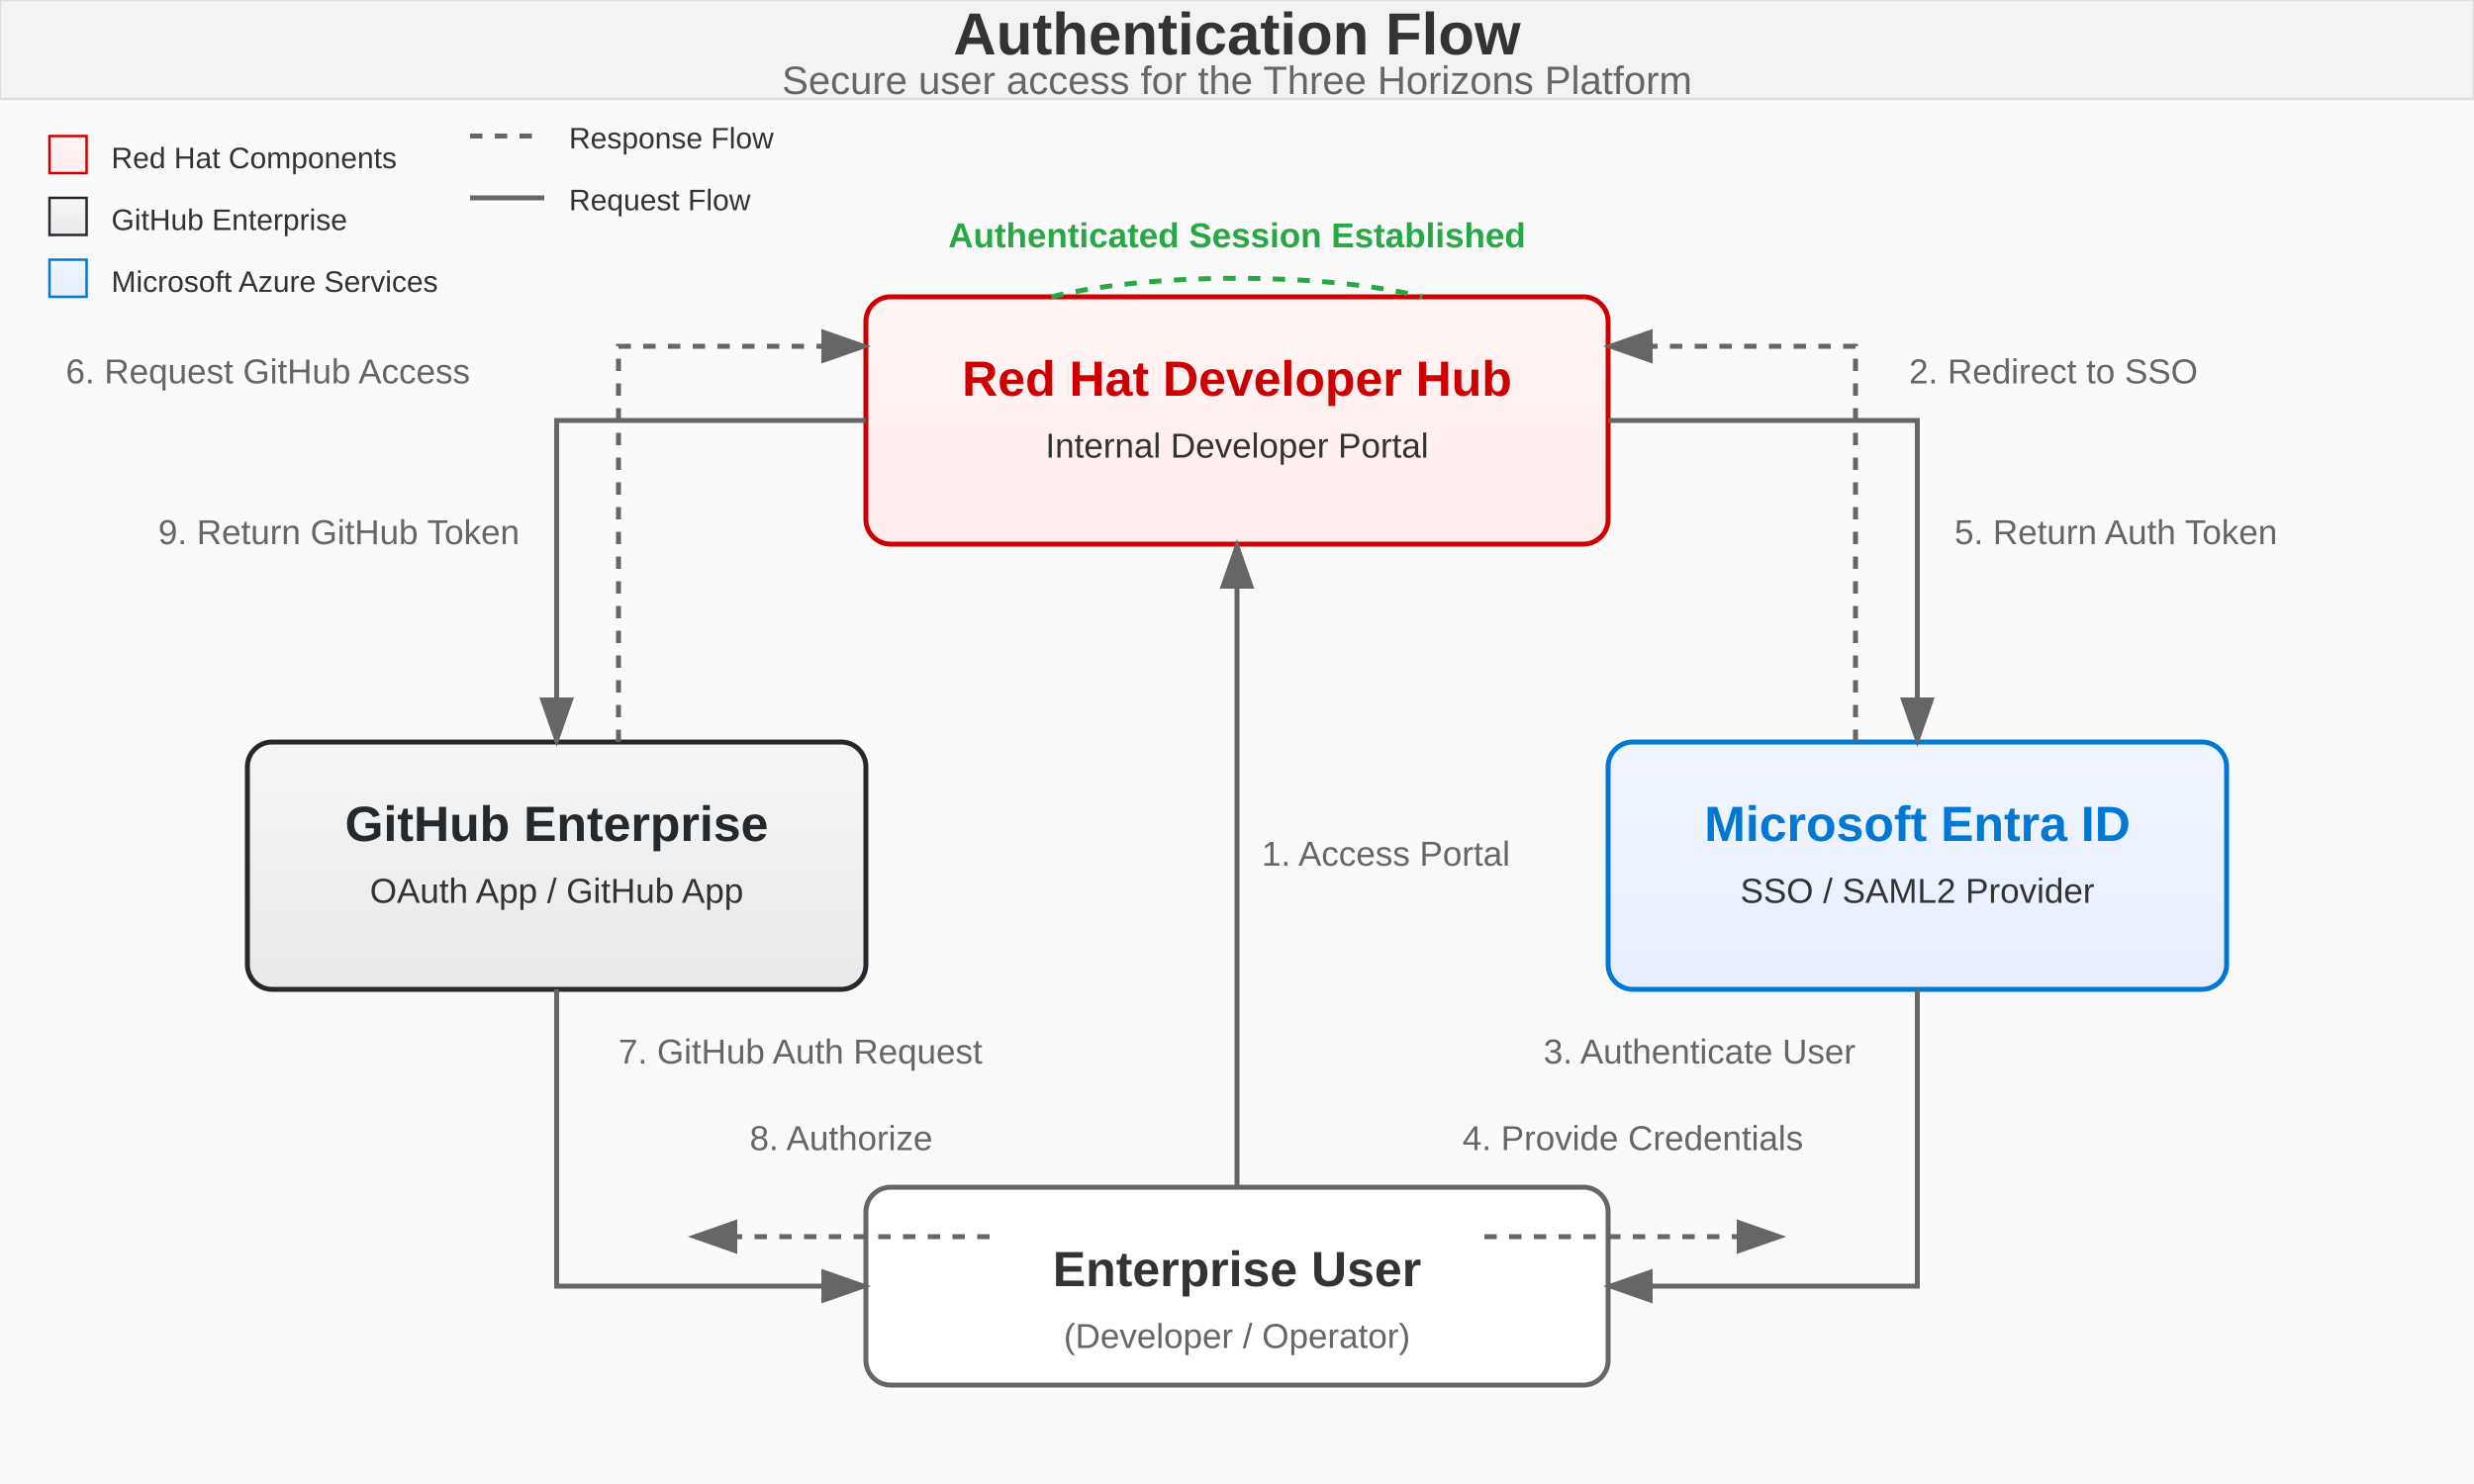
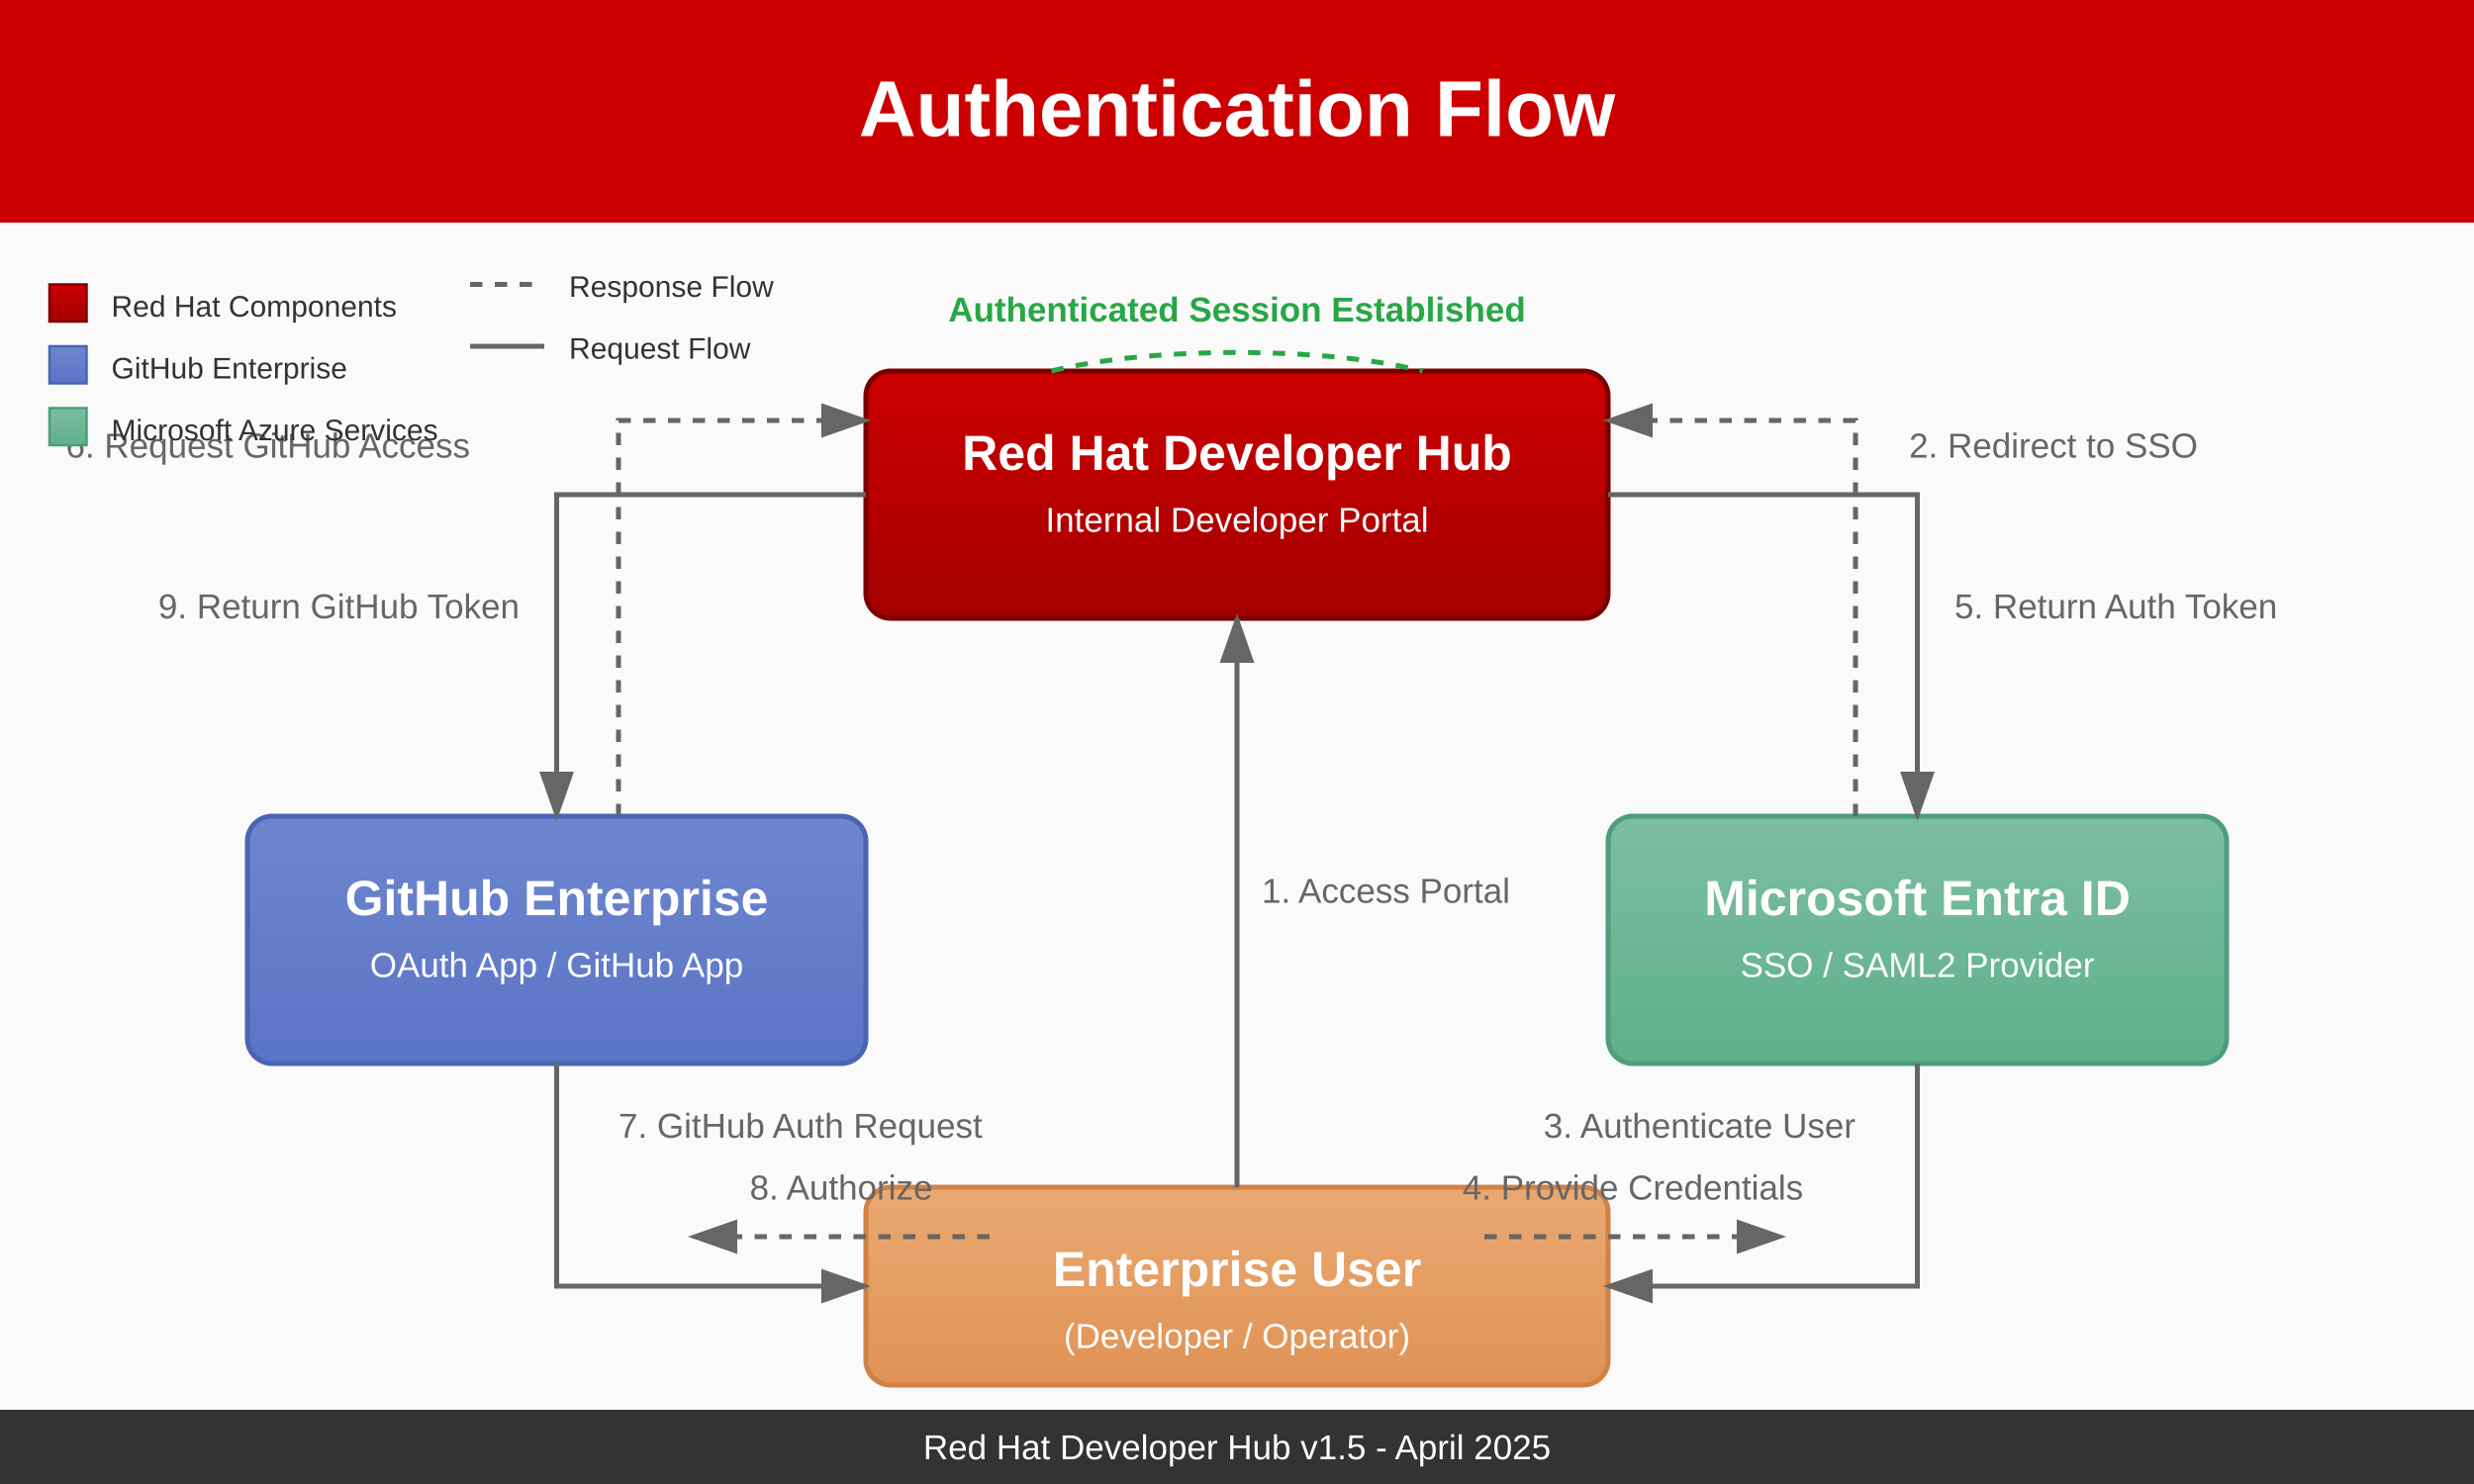
<svg xmlns="http://www.w3.org/2000/svg" viewBox="0 0 1000 600">
  <defs>
    <marker id="arrowhead" markerWidth="10" markerHeight="7" refX="9" refY="3.5" orient="auto">
      <polygon points="0 0, 10 3.5, 0 7" fill="#666666" />
    </marker>
    <linearGradient id="gradient-rhdh" x1="0%" y1="0%" x2="0%" y2="100%">
-       <stop offset="0%" style="stop-color:#fff5f5;stop-opacity:1" />
-       <stop offset="100%" style="stop-color:#ffebeb;stop-opacity:1" />
+       <stop offset="0%" style="stop-color:#cc0000;stop-opacity:1" />
+       <stop offset="100%" style="stop-color:#a30000;stop-opacity:1" />
    </linearGradient>
    <linearGradient id="gradient-github" x1="0%" y1="0%" x2="0%" y2="100%">
-       <stop offset="0%" style="stop-color:#f5f5f5;stop-opacity:1" />
-       <stop offset="100%" style="stop-color:#e9e9e9;stop-opacity:1" />
+       <stop offset="0%" style="stop-color:#6e86cf;stop-opacity:1" />
+       <stop offset="100%" style="stop-color:#5a75c5;stop-opacity:1" />
    </linearGradient>
    <linearGradient id="gradient-azure" x1="0%" y1="0%" x2="0%" y2="100%">
-       <stop offset="0%" style="stop-color:#f0f5ff;stop-opacity:1" />
-       <stop offset="100%" style="stop-color:#e6eeff;stop-opacity:1" />
+       <stop offset="0%" style="stop-color:#7cbea3;stop-opacity:1" />
+       <stop offset="100%" style="stop-color:#5eb08b;stop-opacity:1" />
+     </linearGradient>
+     <linearGradient id="gradient-user" x1="0%" y1="0%" x2="0%" y2="100%">
+       <stop offset="0%" style="stop-color:#e9a971;stop-opacity:1" />
+       <stop offset="100%" style="stop-color:#e09255;stop-opacity:1" />
+     </linearGradient>
+     <linearGradient id="gradient-version" x1="0%" y1="0%" x2="0%" y2="100%">
+       <stop offset="0%" style="stop-color:#ffffff;stop-opacity:1" />
+       <stop offset="100%" style="stop-color:#f0f0f0;stop-opacity:1" />
    </linearGradient>
  </defs>
  <rect width="1000" height="600" fill="#fafafa" />
-   <rect x="0" y="0" width="1000" height="40" fill="#f3f3f3" stroke="#dddddd" stroke-width="1" />
-   <text x="500" y="22" font-family="Arial, sans-serif" font-size="24" font-weight="bold" text-anchor="middle" fill="#333333">Authentication Flow</text>
-   <text x="500" y="38" font-family="Arial, sans-serif" font-size="16" text-anchor="middle" fill="#666666">Secure user access for the Three Horizons Platform</text>
-   <rect x="350" y="120" width="300" height="100" rx="10" ry="10" fill="url(#gradient-rhdh)" stroke="#cc0000" stroke-width="2" />
-   <text x="500" y="160" font-family="Arial, sans-serif" font-size="20" font-weight="bold" text-anchor="middle" fill="#cc0000">Red Hat Developer Hub</text>
-   <text x="500" y="185" font-family="Arial, sans-serif" font-size="14" text-anchor="middle" fill="#333">Internal Developer Portal</text>
-   <rect x="100" y="300" width="250" height="100" rx="10" ry="10" fill="url(#gradient-github)" stroke="#24292e" stroke-width="2" />
-   <text x="225" y="340" font-family="Arial, sans-serif" font-size="20" font-weight="bold" text-anchor="middle" fill="#24292e">GitHub Enterprise</text>
-   <text x="225" y="365" font-family="Arial, sans-serif" font-size="14" text-anchor="middle" fill="#333">OAuth App / GitHub App</text>
-   <rect x="650" y="300" width="250" height="100" rx="10" ry="10" fill="url(#gradient-azure)" stroke="#0078d4" stroke-width="2" />
-   <text x="775" y="340" font-family="Arial, sans-serif" font-size="20" font-weight="bold" text-anchor="middle" fill="#0078d4">Microsoft Entra ID</text>
-   <text x="775" y="365" font-family="Arial, sans-serif" font-size="14" text-anchor="middle" fill="#333">SSO / SAML2 Provider</text>
-   <rect x="350" y="480" width="300" height="80" rx="10" ry="10" fill="#ffffff" stroke="#666666" stroke-width="2" />
-   <text x="500" y="520" font-family="Arial, sans-serif" font-size="20" font-weight="bold" text-anchor="middle" fill="#333">Enterprise User</text>
-   <text x="500" y="545" font-family="Arial, sans-serif" font-size="14" text-anchor="middle" fill="#666">(Developer / Operator)</text>
-   <path d="M 500 480 L 500 220" stroke="#666666" stroke-width="2" fill="none" marker-end="url(#arrowhead)" />
-   <text x="510" y="350" font-family="Arial, sans-serif" font-size="14" text-anchor="start" fill="#666">1. Access Portal</text>
-   <path d="M 650 170 L 775 170 L 775 300" stroke="#666666" stroke-width="2" fill="none" marker-end="url(#arrowhead)" />
-   <text x="830" y="155" font-family="Arial, sans-serif" font-size="14" text-anchor="middle" fill="#666">2. Redirect to SSO</text>
-   <path d="M 775 400 L 775 520 L 650 520" stroke="#666666" stroke-width="2" fill="none" marker-end="url(#arrowhead)" />
-   <text x="750" y="430" font-family="Arial, sans-serif" font-size="14" text-anchor="end" fill="#666">3. Authenticate User</text>
+   <rect x="0" y="0" width="1000" height="90" fill="#cc0000" />
+   <text x="500" y="55" font-family="Arial, sans-serif" font-size="32" font-weight="bold" text-anchor="middle" fill="#ffffff">Authentication Flow</text>
+   <ellipse cx="1240" cy="45" rx="80" ry="25" fill="url(#gradient-version)" stroke="#ffffff" stroke-width="1" />
+   <text x="1240" y="50" font-family="Arial, sans-serif" font-size="14" font-weight="bold" text-anchor="middle" fill="#333333">v1.0 • 2025</text>
+   <rect x="350" y="150" width="300" height="100" rx="10" ry="10" fill="url(#gradient-rhdh)" stroke="#7a0000" stroke-width="2" />
+   <text x="500" y="190" font-family="Arial, sans-serif" font-size="20" font-weight="bold" text-anchor="middle" fill="#ffffff">Red Hat Developer Hub</text>
+   <text x="500" y="215" font-family="Arial, sans-serif" font-size="14" text-anchor="middle" fill="#ffffff">Internal Developer Portal</text>
+   <rect x="100" y="330" width="250" height="100" rx="10" ry="10" fill="url(#gradient-github)" stroke="#4a64b5" stroke-width="2" />
+   <text x="225" y="370" font-family="Arial, sans-serif" font-size="20" font-weight="bold" text-anchor="middle" fill="#ffffff">GitHub Enterprise</text>
+   <text x="225" y="395" font-family="Arial, sans-serif" font-size="14" text-anchor="middle" fill="#ffffff">OAuth App / GitHub App</text>
+   <rect x="650" y="330" width="250" height="100" rx="10" ry="10" fill="url(#gradient-azure)" stroke="#4e9d7c" stroke-width="2" />
+   <text x="775" y="370" font-family="Arial, sans-serif" font-size="20" font-weight="bold" text-anchor="middle" fill="#ffffff">Microsoft Entra ID</text>
+   <text x="775" y="395" font-family="Arial, sans-serif" font-size="14" text-anchor="middle" fill="#ffffff">SSO / SAML2 Provider</text>
+   <rect x="350" y="480" width="300" height="80" rx="10" ry="10" fill="url(#gradient-user)" stroke="#d08245" stroke-width="2" />
+   <text x="500" y="520" font-family="Arial, sans-serif" font-size="20" font-weight="bold" text-anchor="middle" fill="#ffffff">Enterprise User</text>
+   <text x="500" y="545" font-family="Arial, sans-serif" font-size="14" text-anchor="middle" fill="#ffffff">(Developer / Operator)</text>
+   <path d="M 500 480 L 500 250" stroke="#666666" stroke-width="2" fill="none" marker-end="url(#arrowhead)" />
+   <text x="510" y="365" font-family="Arial, sans-serif" font-size="14" text-anchor="start" fill="#666">1. Access Portal</text>
+   <path d="M 650 200 L 775 200 L 775 330" stroke="#666666" stroke-width="2" fill="none" marker-end="url(#arrowhead)" />
+   <text x="830" y="185" font-family="Arial, sans-serif" font-size="14" text-anchor="middle" fill="#666">2. Redirect to SSO</text>
+   <path d="M 775 430 L 775 520 L 650 520" stroke="#666666" stroke-width="2" fill="none" marker-end="url(#arrowhead)" />
+   <text x="750" y="460" font-family="Arial, sans-serif" font-size="14" text-anchor="end" fill="#666">3. Authenticate User</text>
  <path d="M 600 500 L 720 500" stroke="#666666" stroke-width="2" fill="none" stroke-dasharray="5,5" marker-end="url(#arrowhead)" />
-   <text x="660" y="465" font-family="Arial, sans-serif" font-size="14" text-anchor="middle" fill="#666">4. Provide Credentials</text>
-   <path d="M 750 300 L 750 140 L 650 140" stroke="#666666" stroke-width="2" fill="none" stroke-dasharray="5,5" marker-end="url(#arrowhead)" />
-   <text x="790" y="220" font-family="Arial, sans-serif" font-size="14" text-anchor="start" fill="#666">5. Return Auth Token</text>
-   <path d="M 350 170 L 225 170 L 225 300" stroke="#666666" stroke-width="2" fill="none" marker-end="url(#arrowhead)" />
-   <text x="190" y="155" font-family="Arial, sans-serif" font-size="14" text-anchor="end" fill="#666">6. Request GitHub Access</text>
-   <path d="M 225 400 L 225 520 L 350 520" stroke="#666666" stroke-width="2" fill="none" marker-end="url(#arrowhead)" />
-   <text x="250" y="430" font-family="Arial, sans-serif" font-size="14" text-anchor="start" fill="#666">7. GitHub Auth Request</text>
+   <text x="660" y="485" font-family="Arial, sans-serif" font-size="14" text-anchor="middle" fill="#666">4. Provide Credentials</text>
+   <path d="M 750 330 L 750 170 L 650 170" stroke="#666666" stroke-width="2" fill="none" stroke-dasharray="5,5" marker-end="url(#arrowhead)" />
+   <text x="790" y="250" font-family="Arial, sans-serif" font-size="14" text-anchor="start" fill="#666">5. Return Auth Token</text>
+   <path d="M 350 200 L 225 200 L 225 330" stroke="#666666" stroke-width="2" fill="none" marker-end="url(#arrowhead)" />
+   <text x="190" y="185" font-family="Arial, sans-serif" font-size="14" text-anchor="end" fill="#666">6. Request GitHub Access</text>
+   <path d="M 225 430 L 225 520 L 350 520" stroke="#666666" stroke-width="2" fill="none" marker-end="url(#arrowhead)" />
+   <text x="250" y="460" font-family="Arial, sans-serif" font-size="14" text-anchor="start" fill="#666">7. GitHub Auth Request</text>
  <path d="M 400 500 L 280 500" stroke="#666666" stroke-width="2" fill="none" stroke-dasharray="5,5" marker-end="url(#arrowhead)" />
-   <text x="340" y="465" font-family="Arial, sans-serif" font-size="14" text-anchor="middle" fill="#666">8. Authorize</text>
-   <path d="M 250 300 L 250 140 L 350 140" stroke="#666666" stroke-width="2" fill="none" stroke-dasharray="5,5" marker-end="url(#arrowhead)" />
-   <text x="210" y="220" font-family="Arial, sans-serif" font-size="14" text-anchor="end" fill="#666">9. Return GitHub Token</text>
-   <text x="500" y="100" font-family="Arial, sans-serif" font-size="14" font-weight="bold" text-anchor="middle" fill="#28a745">Authenticated Session Established</text>
-   <path d="M 425 120 C 465 110, 535 110, 575 120" stroke="#28a745" stroke-width="2" fill="none" stroke-dasharray="5,5" />
-   <g transform="translate(10,45)">
-     <rect x="10" y="10" width="15" height="15" fill="url(#gradient-rhdh)" stroke="#cc0000" stroke-width="1" />
+   <text x="340" y="485" font-family="Arial, sans-serif" font-size="14" text-anchor="middle" fill="#666">8. Authorize</text>
+   <path d="M 250 330 L 250 170 L 350 170" stroke="#666666" stroke-width="2" fill="none" stroke-dasharray="5,5" marker-end="url(#arrowhead)" />
+   <text x="210" y="250" font-family="Arial, sans-serif" font-size="14" text-anchor="end" fill="#666">9. Return GitHub Token</text>
+   <text x="500" y="130" font-family="Arial, sans-serif" font-size="14" font-weight="bold" text-anchor="middle" fill="#28a745">Authenticated Session Established</text>
+   <path d="M 425 150 C 465 140, 535 140, 575 150" stroke="#28a745" stroke-width="2" fill="none" stroke-dasharray="5,5" />
+   <g transform="translate(10,105)">
+     <rect x="10" y="10" width="15" height="15" fill="url(#gradient-rhdh)" stroke="#7a0000" stroke-width="1" />
    <text x="35" y="23" font-family="Arial, sans-serif" font-size="12" text-anchor="start" fill="#333">Red Hat Components</text>
-     <rect x="10" y="35" width="15" height="15" fill="url(#gradient-github)" stroke="#24292e" stroke-width="1" />
+     <rect x="10" y="35" width="15" height="15" fill="url(#gradient-github)" stroke="#4a64b5" stroke-width="1" />
    <text x="35" y="48" font-family="Arial, sans-serif" font-size="12" text-anchor="start" fill="#333">GitHub Enterprise</text>
-     <rect x="10" y="60" width="15" height="15" fill="url(#gradient-azure)" stroke="#0078d4" stroke-width="1" />
+     <rect x="10" y="60" width="15" height="15" fill="url(#gradient-azure)" stroke="#4e9d7c" stroke-width="1" />
    <text x="35" y="73" font-family="Arial, sans-serif" font-size="12" text-anchor="start" fill="#333">Microsoft Azure Services</text>
  </g>
-   <g transform="translate(180,45)">
+   <g transform="translate(180,105)">
    <line x1="10" y1="10" x2="40" y2="10" stroke="#666666" stroke-width="2" stroke-dasharray="5,5" />
    <text x="50" y="15" font-family="Arial, sans-serif" font-size="12" text-anchor="start" fill="#333">Response Flow</text>
    <line x1="10" y1="35" x2="40" y2="35" stroke="#666666" stroke-width="2" />
    <text x="50" y="40" font-family="Arial, sans-serif" font-size="12" text-anchor="start" fill="#333">Request Flow</text>
  </g>
+   <rect x="0" y="570" width="1000" height="30" fill="#333333" />
+   <text x="500" y="590" font-family="Arial, sans-serif" font-size="14" text-anchor="middle" fill="#ffffff">Red Hat Developer Hub v1.5 - April 2025</text>
</svg>
